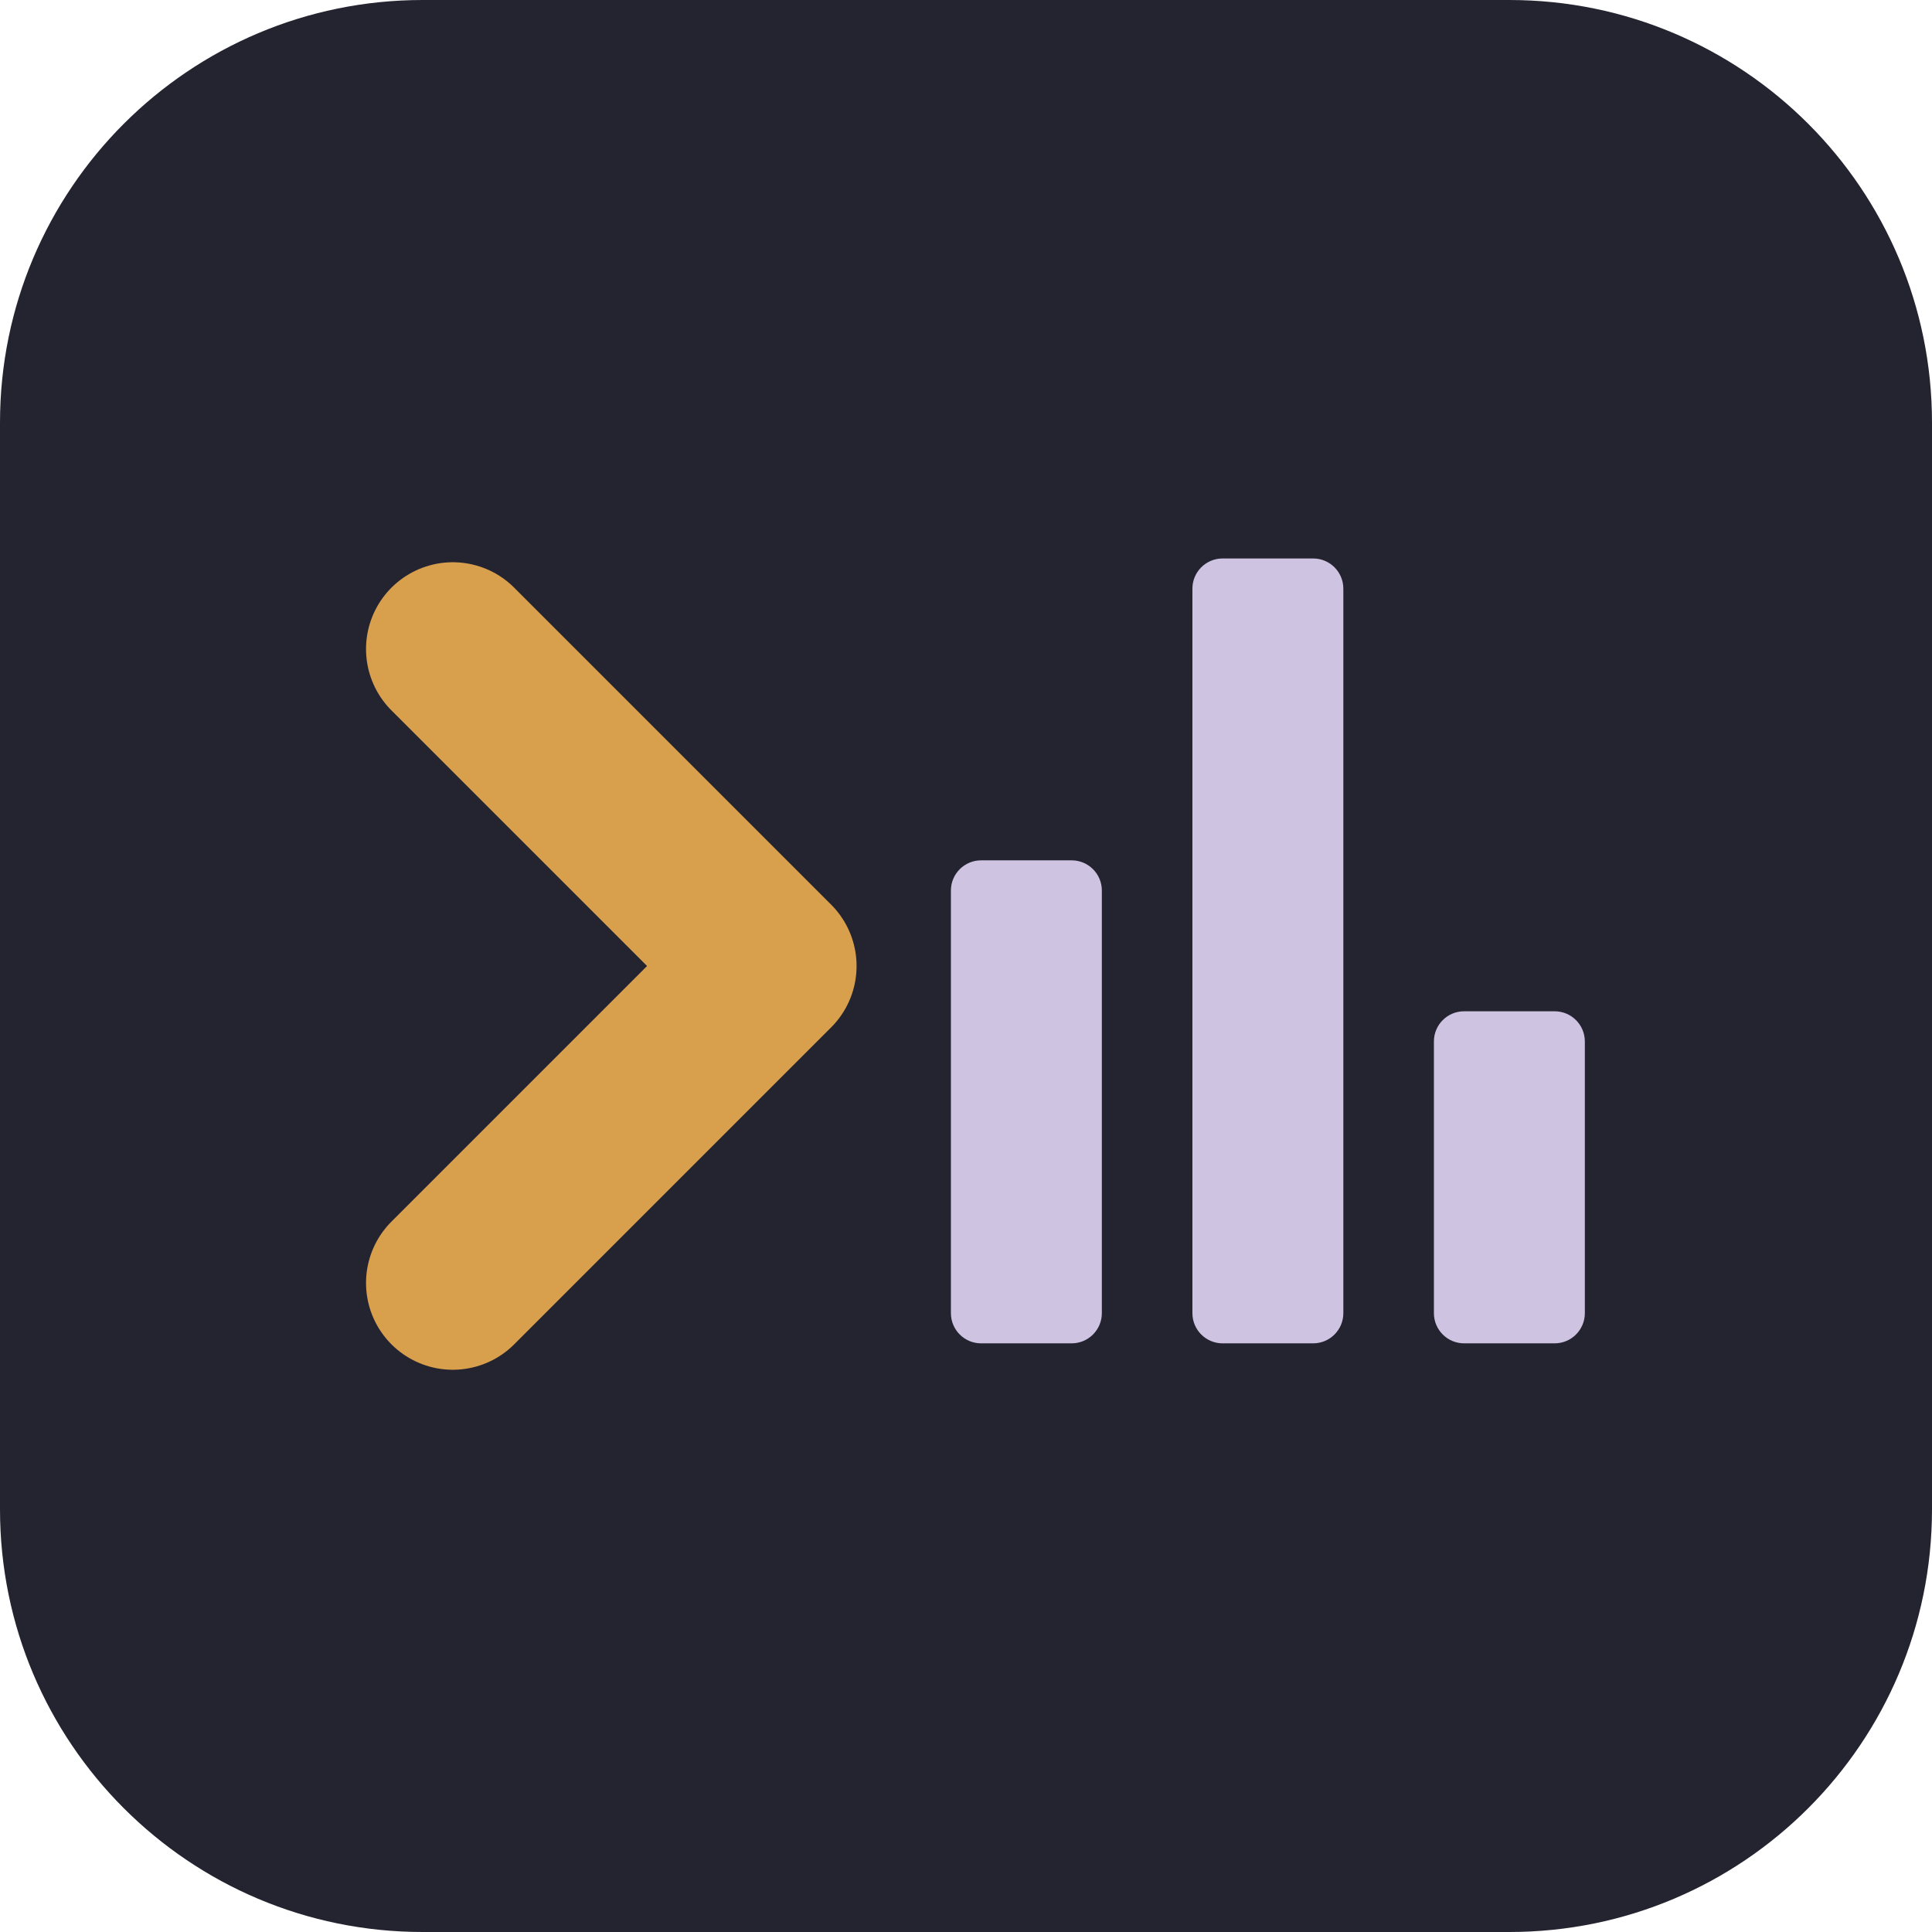
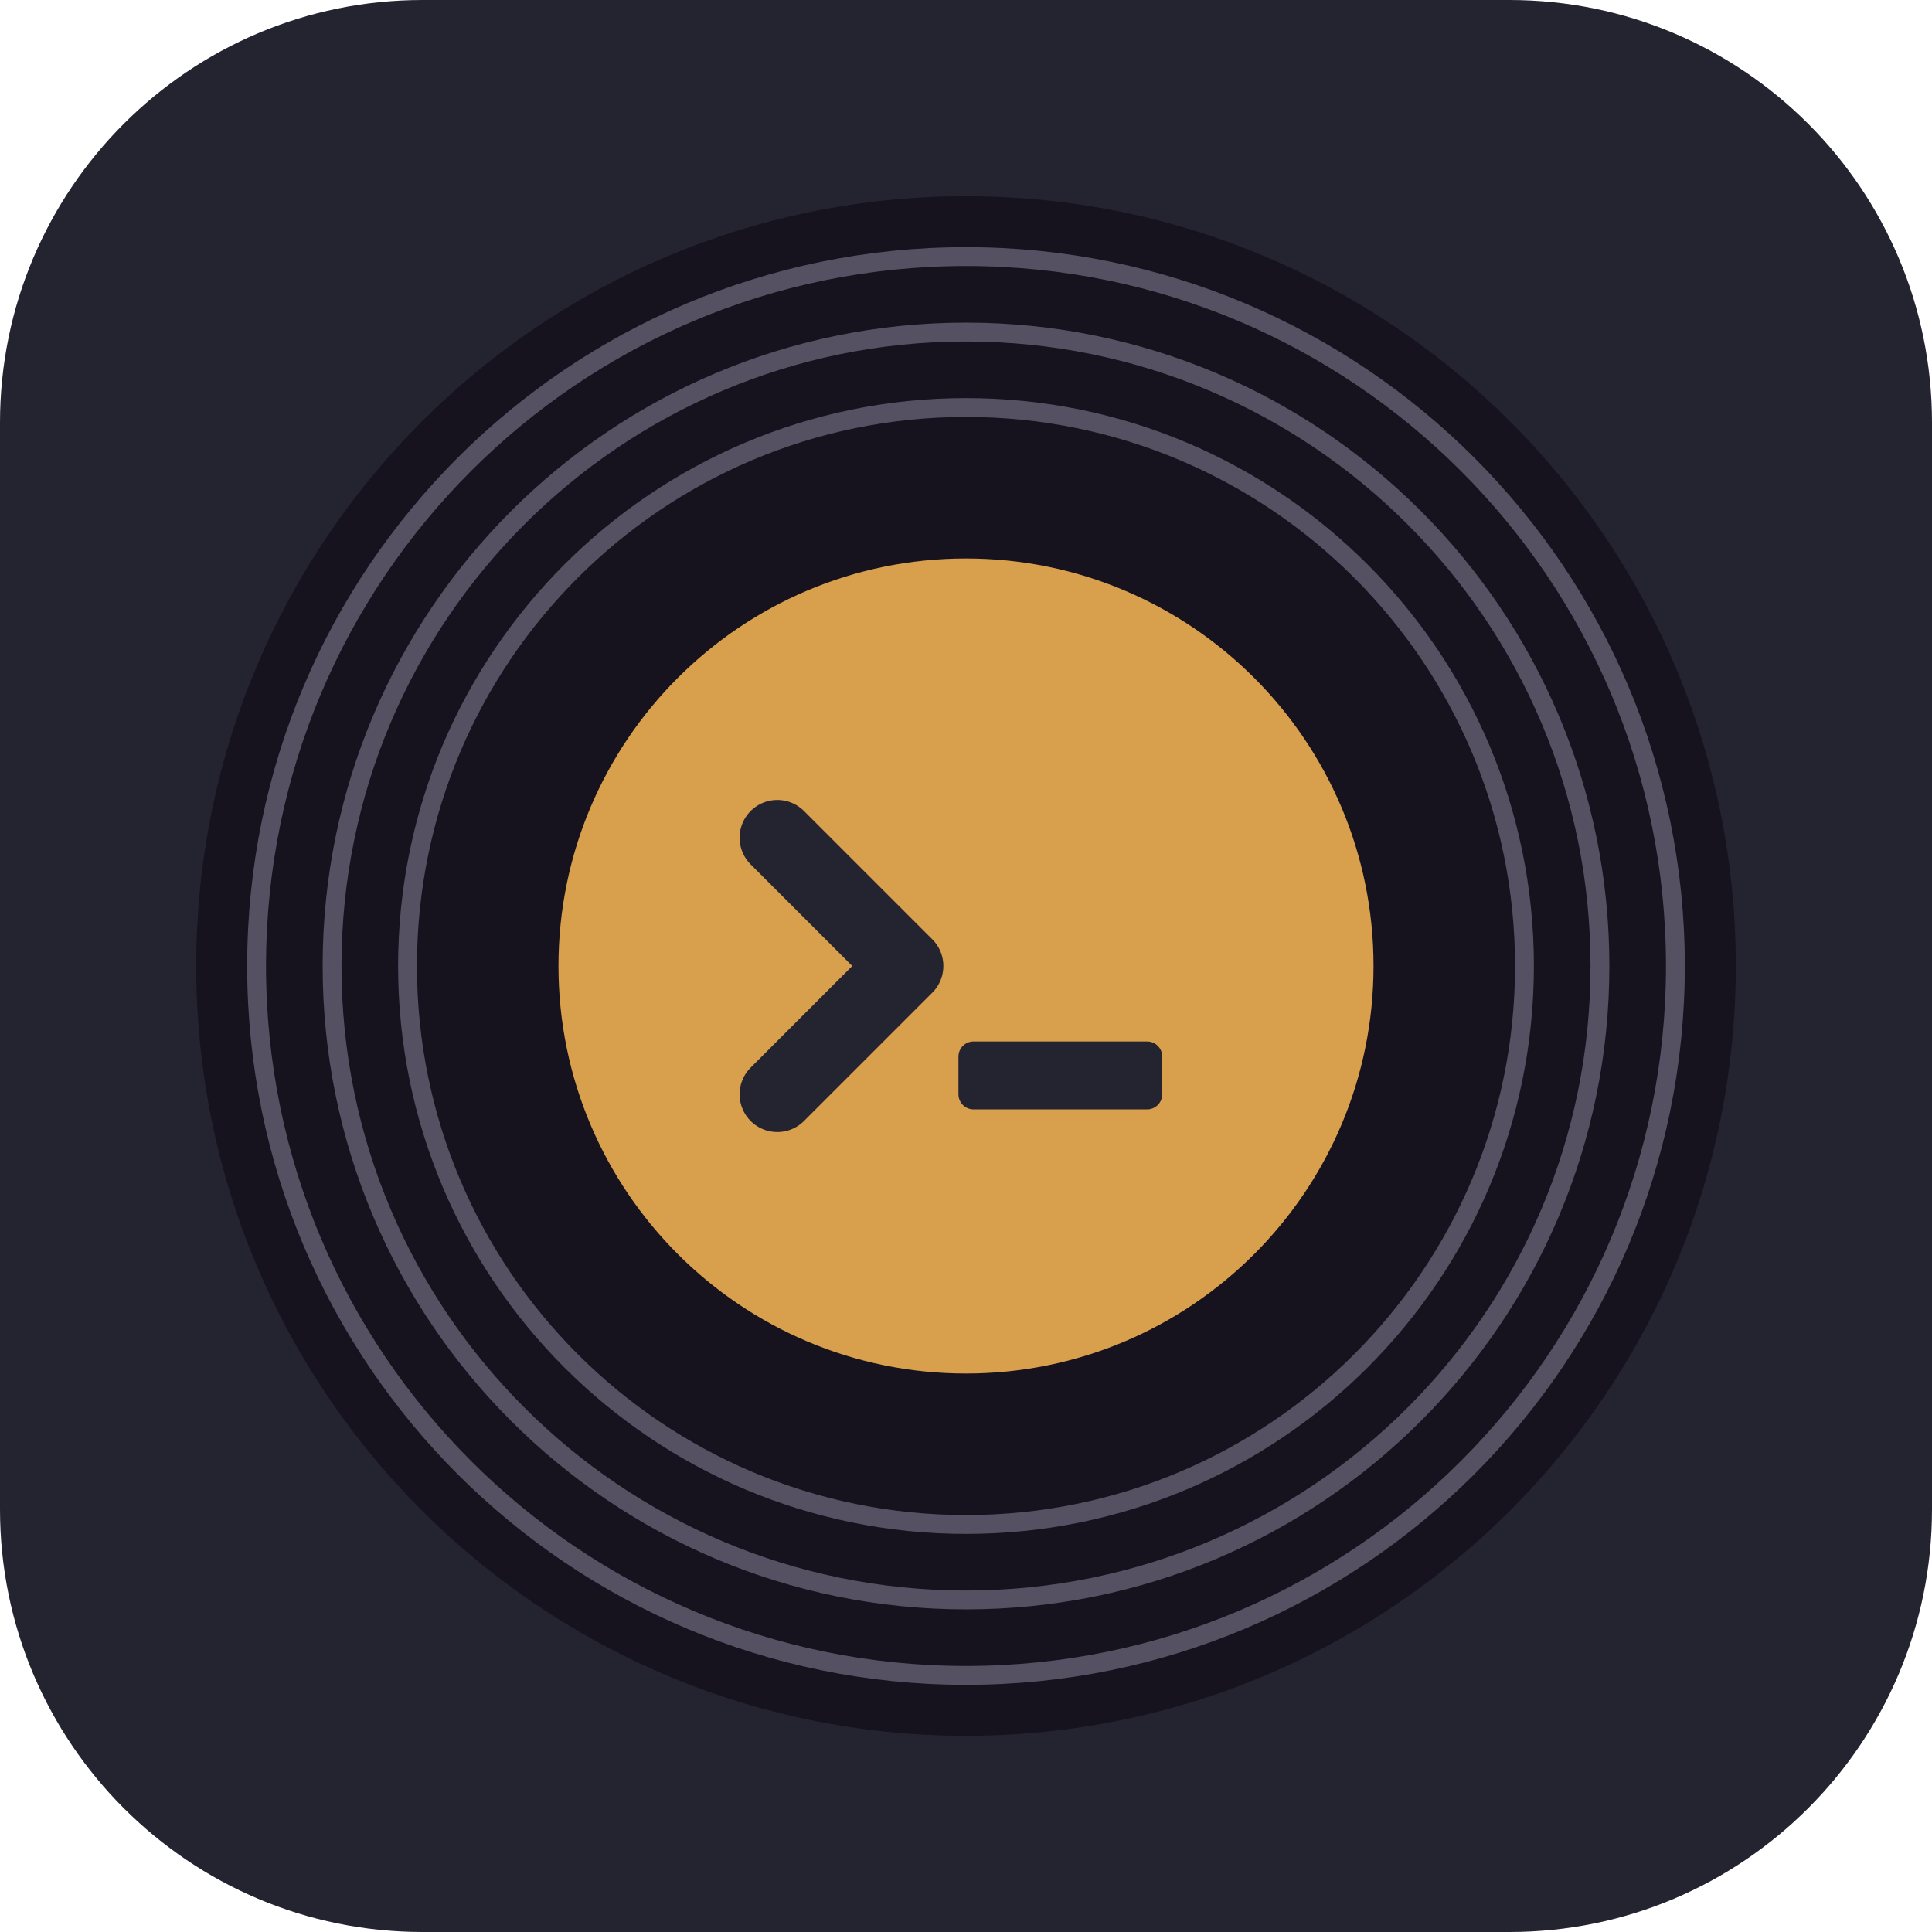
<svg xmlns="http://www.w3.org/2000/svg" viewBox="0 0 512 512" width="512" height="512">
  <rect width="512" height="512" rx="112" fill="#242330" />
-   <polyline points="120,172 204,256 120,340" fill="none" stroke="#D89F4D" stroke-width="46" stroke-linecap="round" stroke-linejoin="round" />
-   <rect x="252" y="228" width="40" height="128" rx="8" fill="#CEC4E1" />
-   <rect x="316" y="148" width="40" height="208" rx="8" fill="#CEC4E1" />
-   <rect x="380" y="268" width="40" height="88" rx="8" fill="#CEC4E1" />
+   <circle cx="256" cy="256" r="204" fill="#16121E" />
+   <g fill="none" stroke="#CEC4E1" stroke-opacity="0.35" stroke-width="5">
+     <circle cx="256" cy="256" r="188" />
+     <circle cx="256" cy="256" r="168" />
+     <circle cx="256" cy="256" r="148" />
+   </g>
+   <circle cx="256" cy="256" r="108" fill="#D89F4D" />
+   <polyline points="206,222 240,256 206,290" fill="none" stroke="#242330" stroke-width="20" stroke-linecap="round" stroke-linejoin="round" />
+   <rect x="254" y="276" width="54" height="18" rx="4" fill="#242330" />
</svg>
